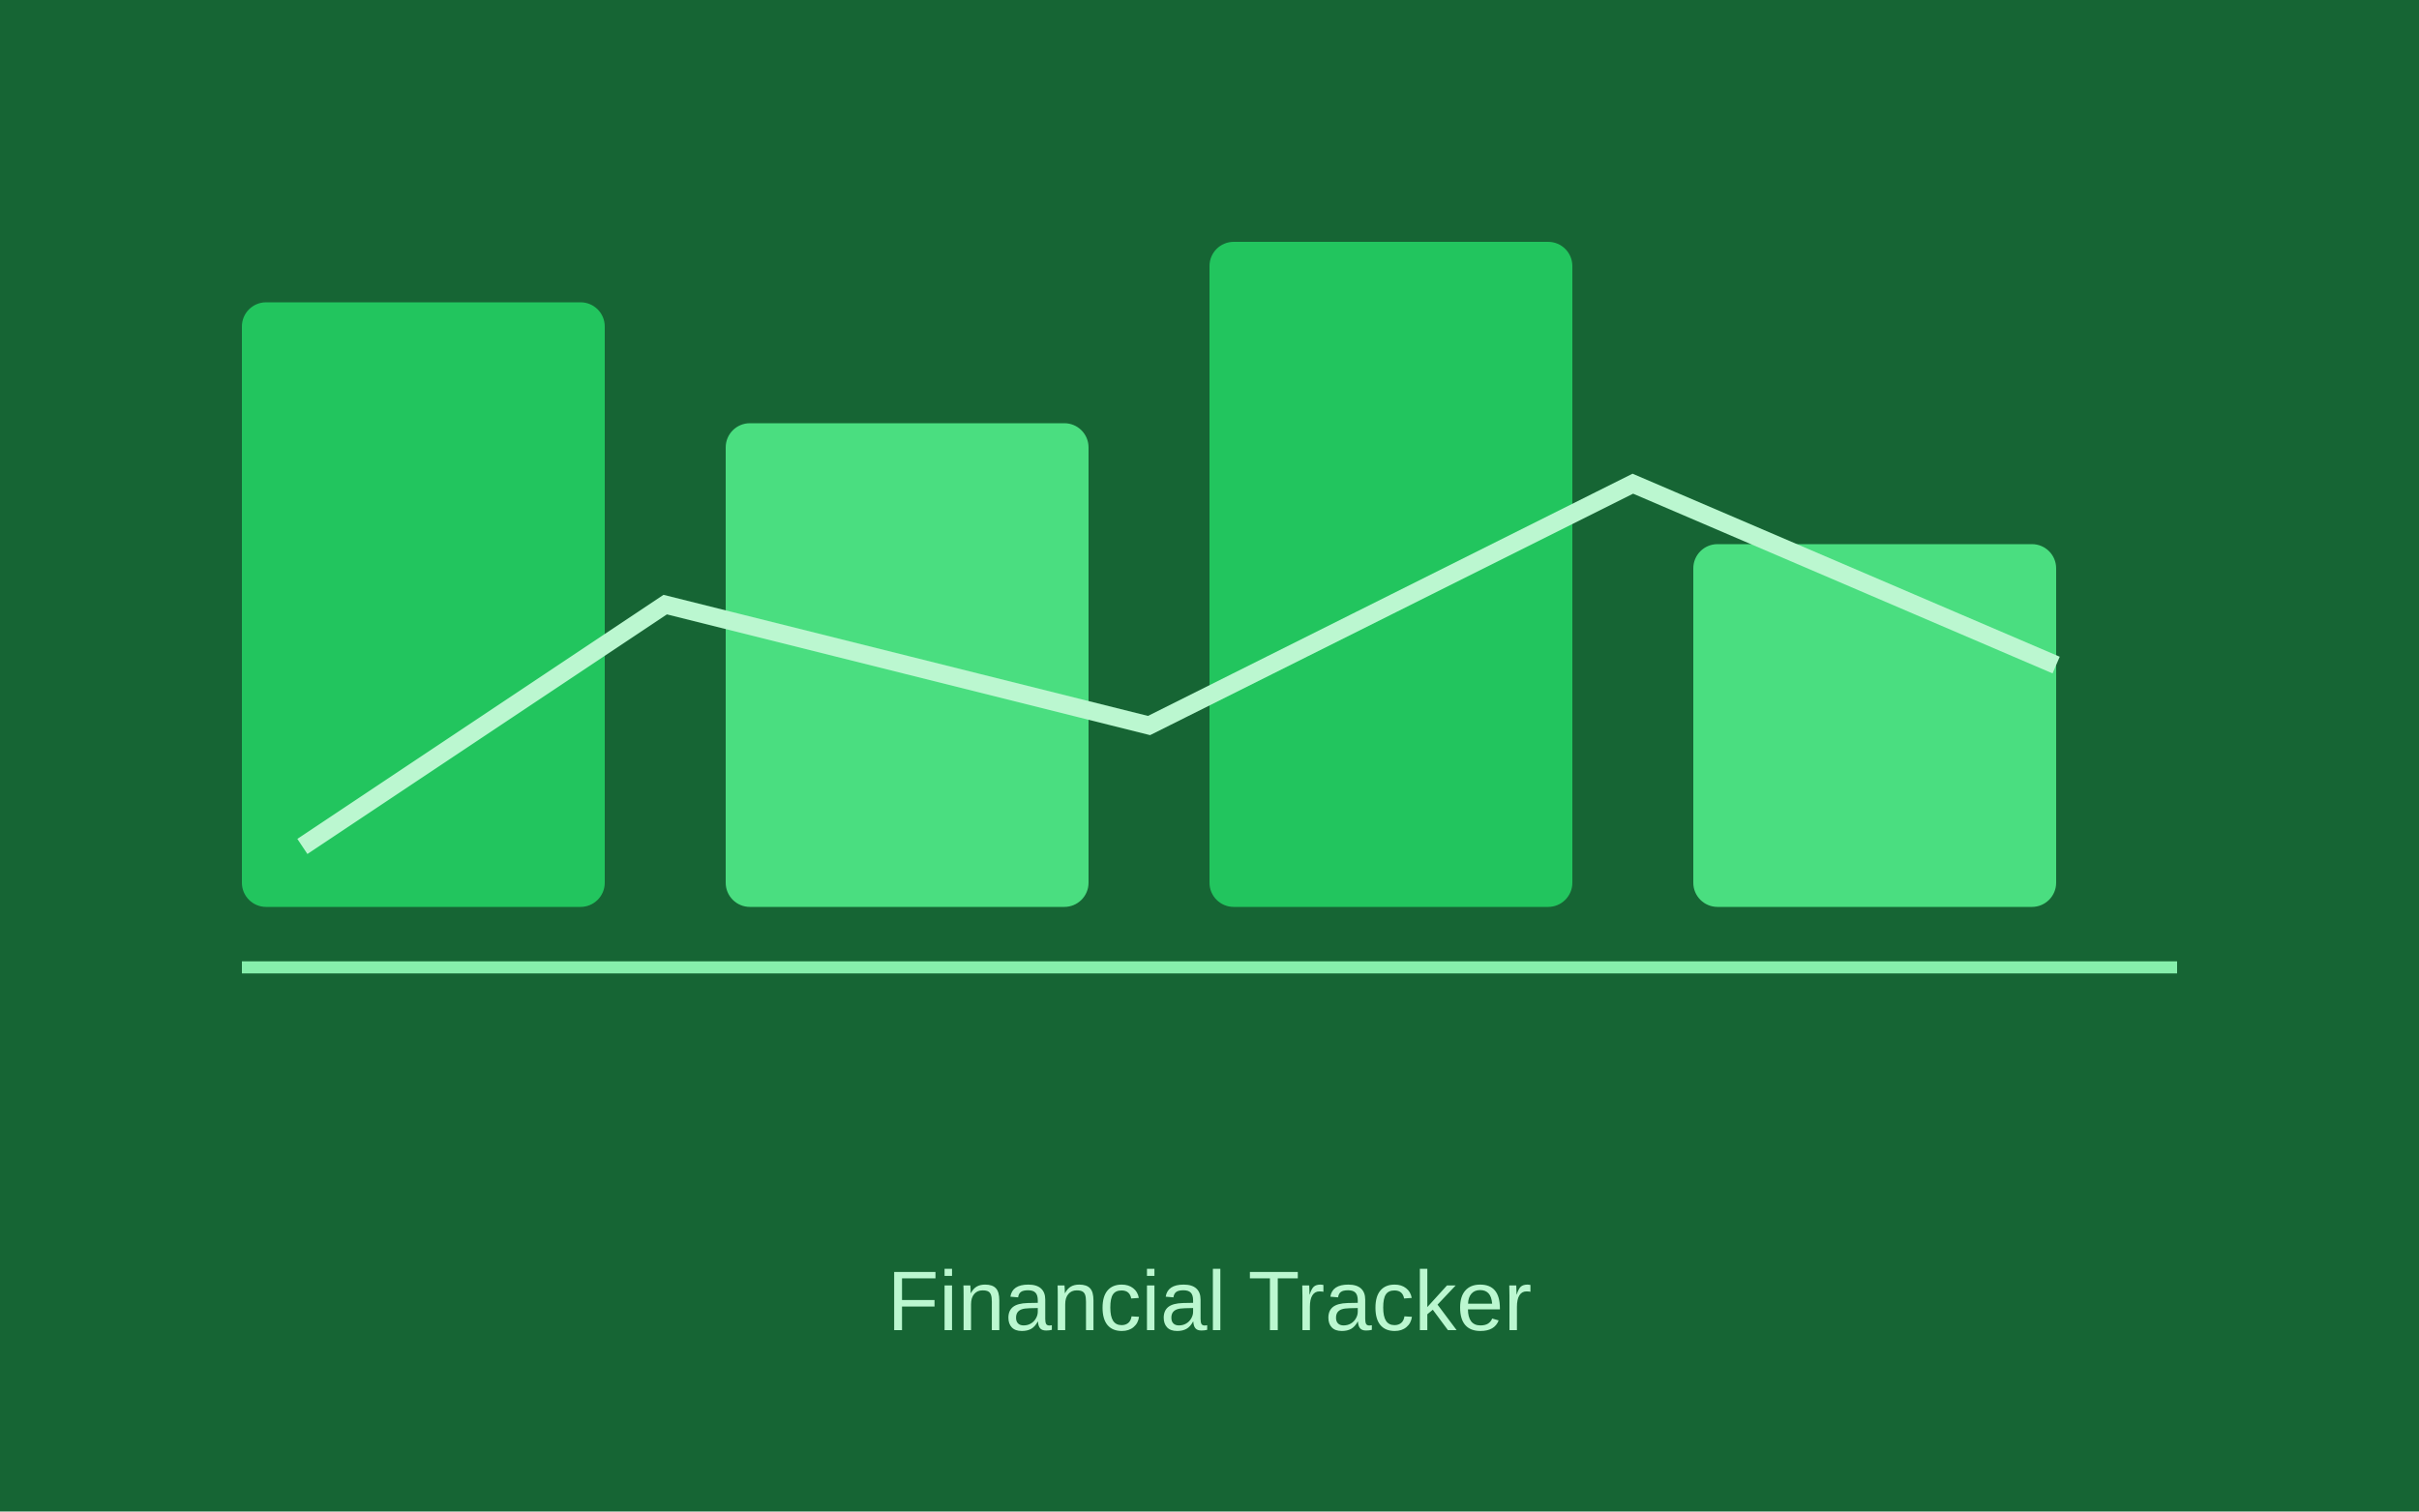
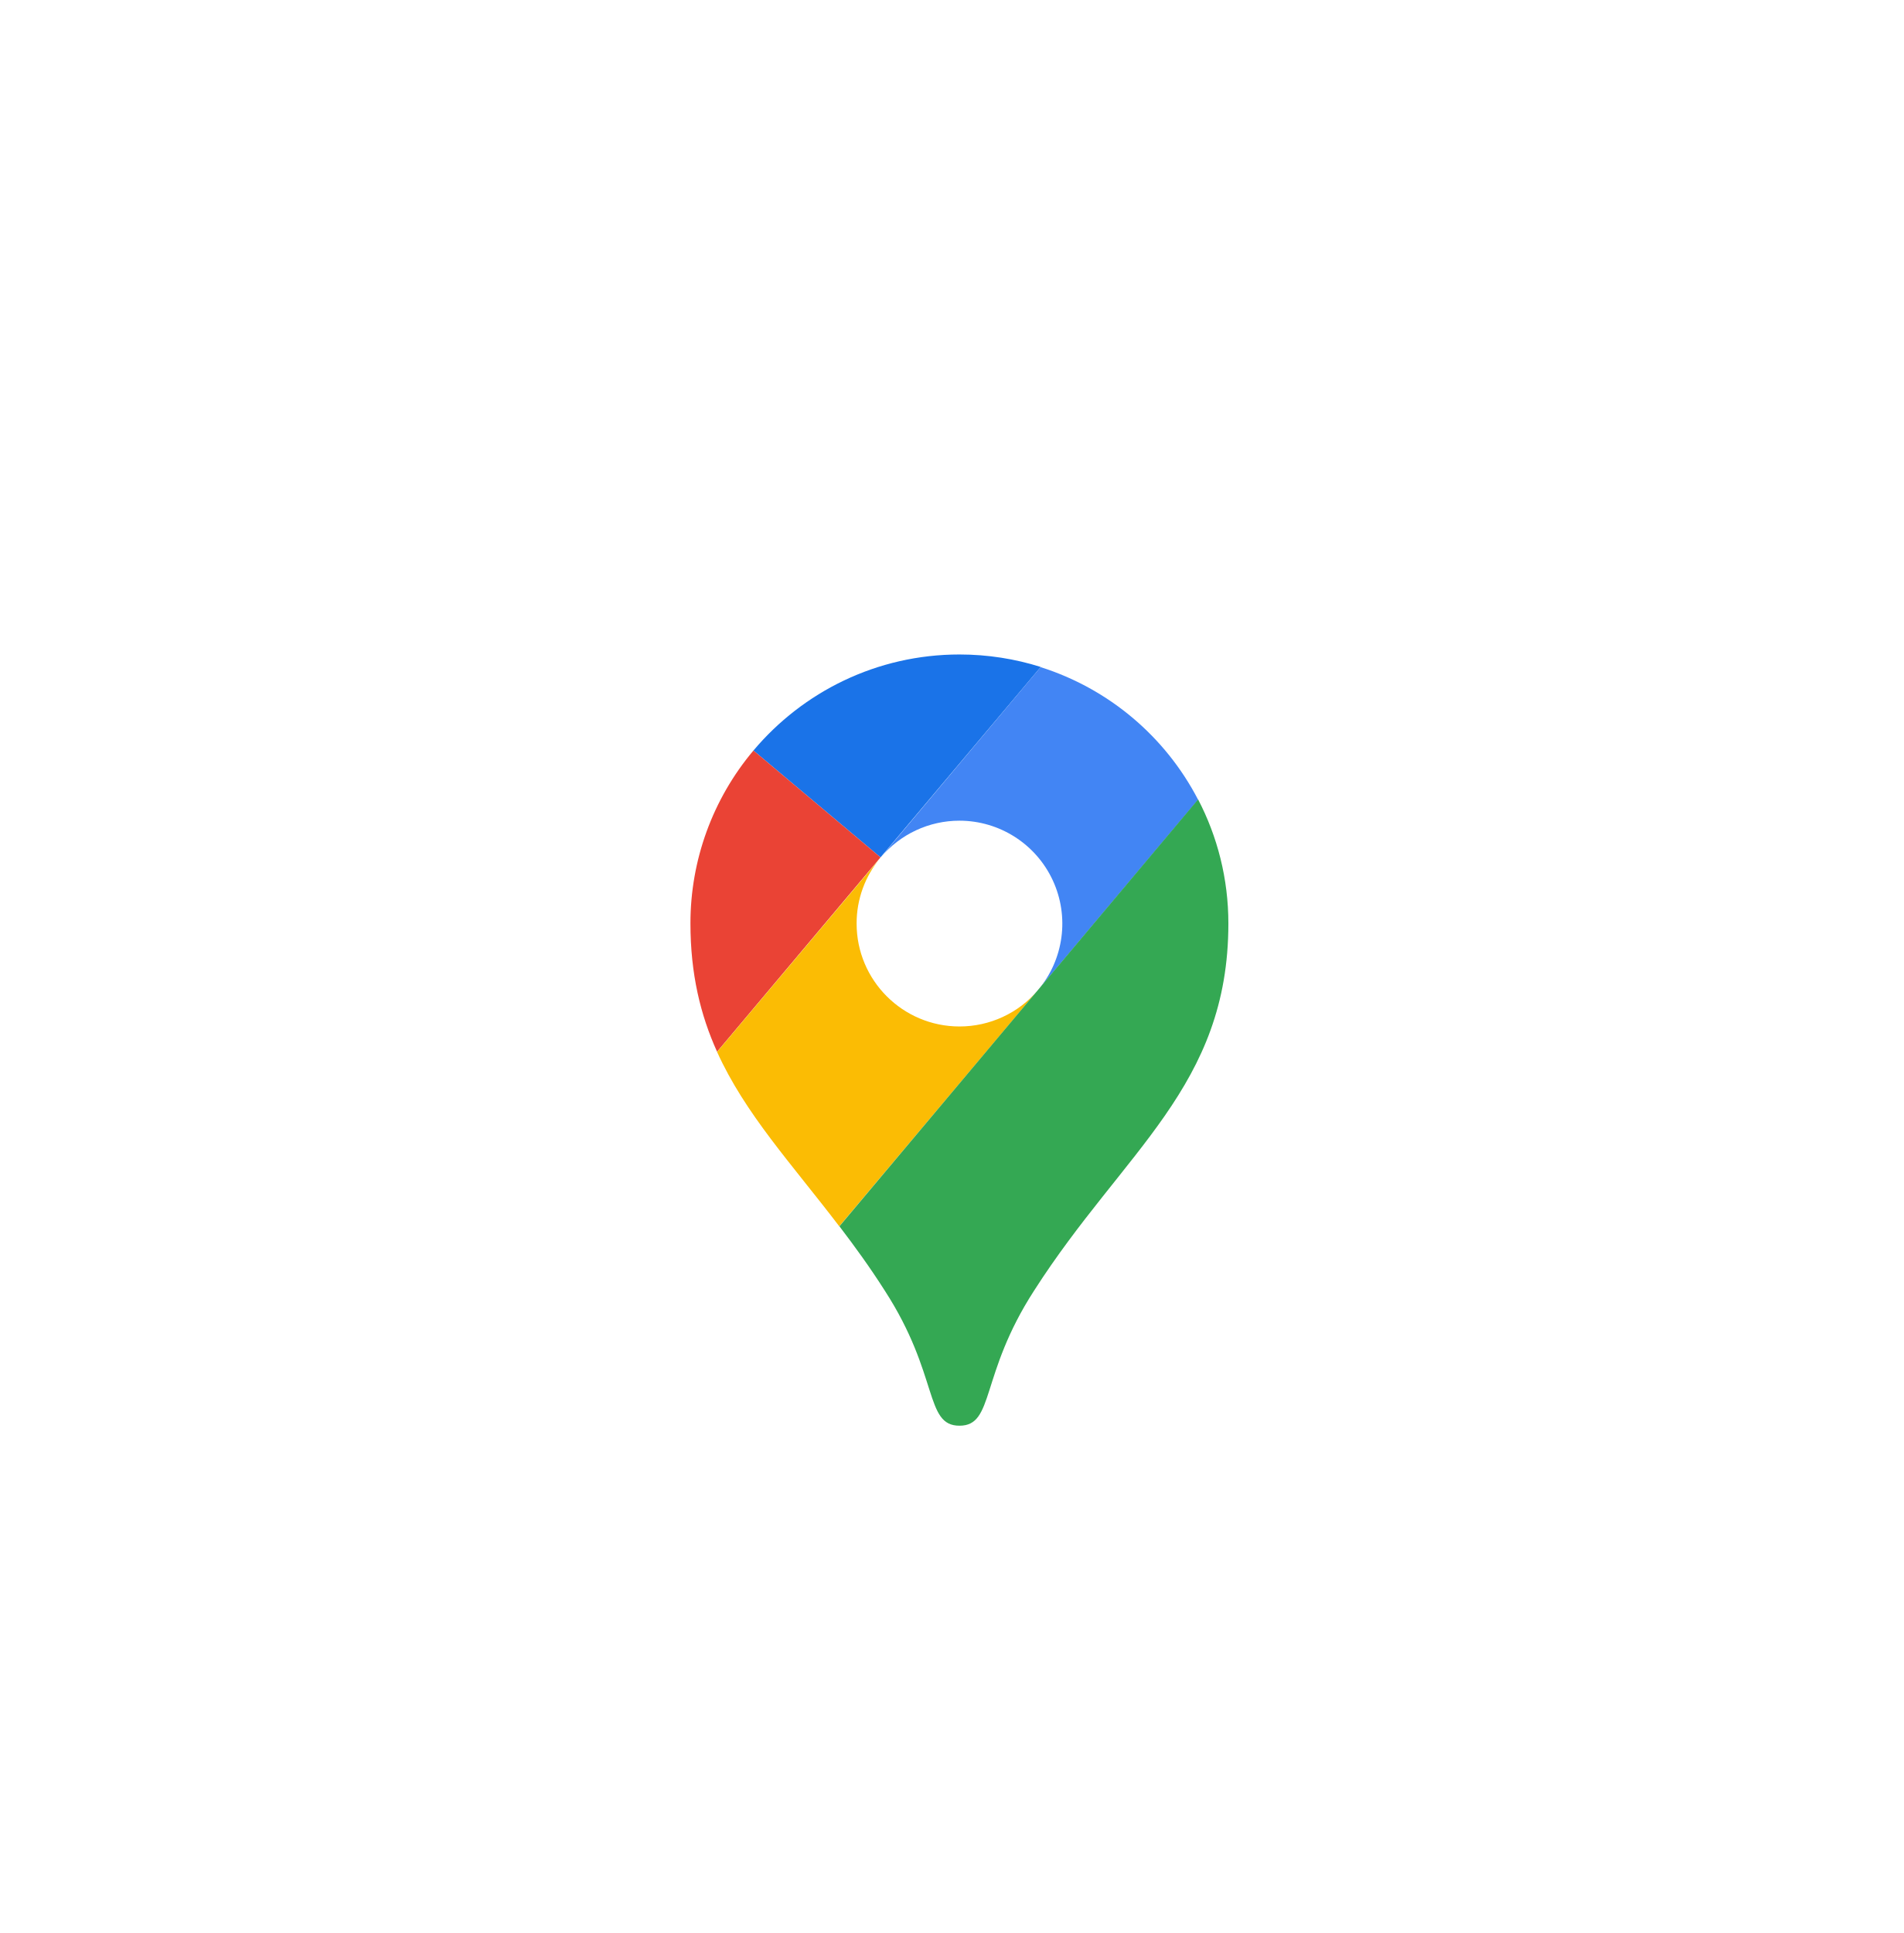
- <svg xmlns="http://www.w3.org/2000/svg" width="400" height="250" viewBox="0 0 400 250">
-   <rect width="400" height="250" fill="#166534" />
-   <rect x="40" y="50" width="60" height="100" rx="4" fill="#22c55e" />
-   <rect x="120" y="70" width="60" height="80" rx="4" fill="#4ade80" />
-   <rect x="200" y="40" width="60" height="110" rx="4" fill="#22c55e" />
-   <rect x="280" y="90" width="60" height="60" rx="4" fill="#4ade80" />
-   <line x1="40" y1="160" x2="360" y2="160" stroke="#86efac" stroke-width="2" />
-   <polyline points="50,140 110,100 190,120 270,80 340,110" fill="none" stroke="#bbf7d0" stroke-width="3" />
-   <text x="200" y="220" text-anchor="middle" fill="#bbf7d0" font-family="Arial" font-size="14">Financial Tracker</text>
+ <svg xmlns="http://www.w3.org/2000/svg" height="2613px" viewBox="-7 -36 77 127" width="2574px">
+   <path d="m37.34 7.82c-1.68-.53-3.48-.82-5.34-.82-5.43 0-10.29 2.45-13.54 6.31l8.35 7.02z" fill="#1a73e8" />
+   <path d="m18.46 13.31a17.615 17.615 0 0 0 -4.14 11.36c0 3.32.66 6.02 1.75 8.43l10.74-12.77z" fill="#ea4335" />
+   <path d="m32 17.92a6.764 6.764 0 0 1 5.16 11.13l10.52-12.51a17.684 17.684 0 0 0 -10.35-8.71l-10.51 12.51a6.74 6.74 0 0 1 5.18-2.42" fill="#4285f4" />
+   <path d="m32 31.44c-3.73 0-6.76-3.03-6.76-6.76a6.7 6.7 0 0 1 1.58-4.34l-10.75 12.77c1.84 4.07 4.89 7.34 8.03 11.46l13.06-15.52a6.752 6.752 0 0 1 -5.16 2.39" fill="#fbbc04" />
+   <path d="m36.9 48.8c5.9-9.22 12.77-13.41 12.77-24.13 0-2.94-.72-5.71-1.99-8.15l-23.57 28.05c1 1.31 2.01 2.7 2.99 4.24 3.58 5.54 2.59 8.86 4.9 8.86s1.32-3.33 4.9-8.87" fill="#34a853" />
</svg>
